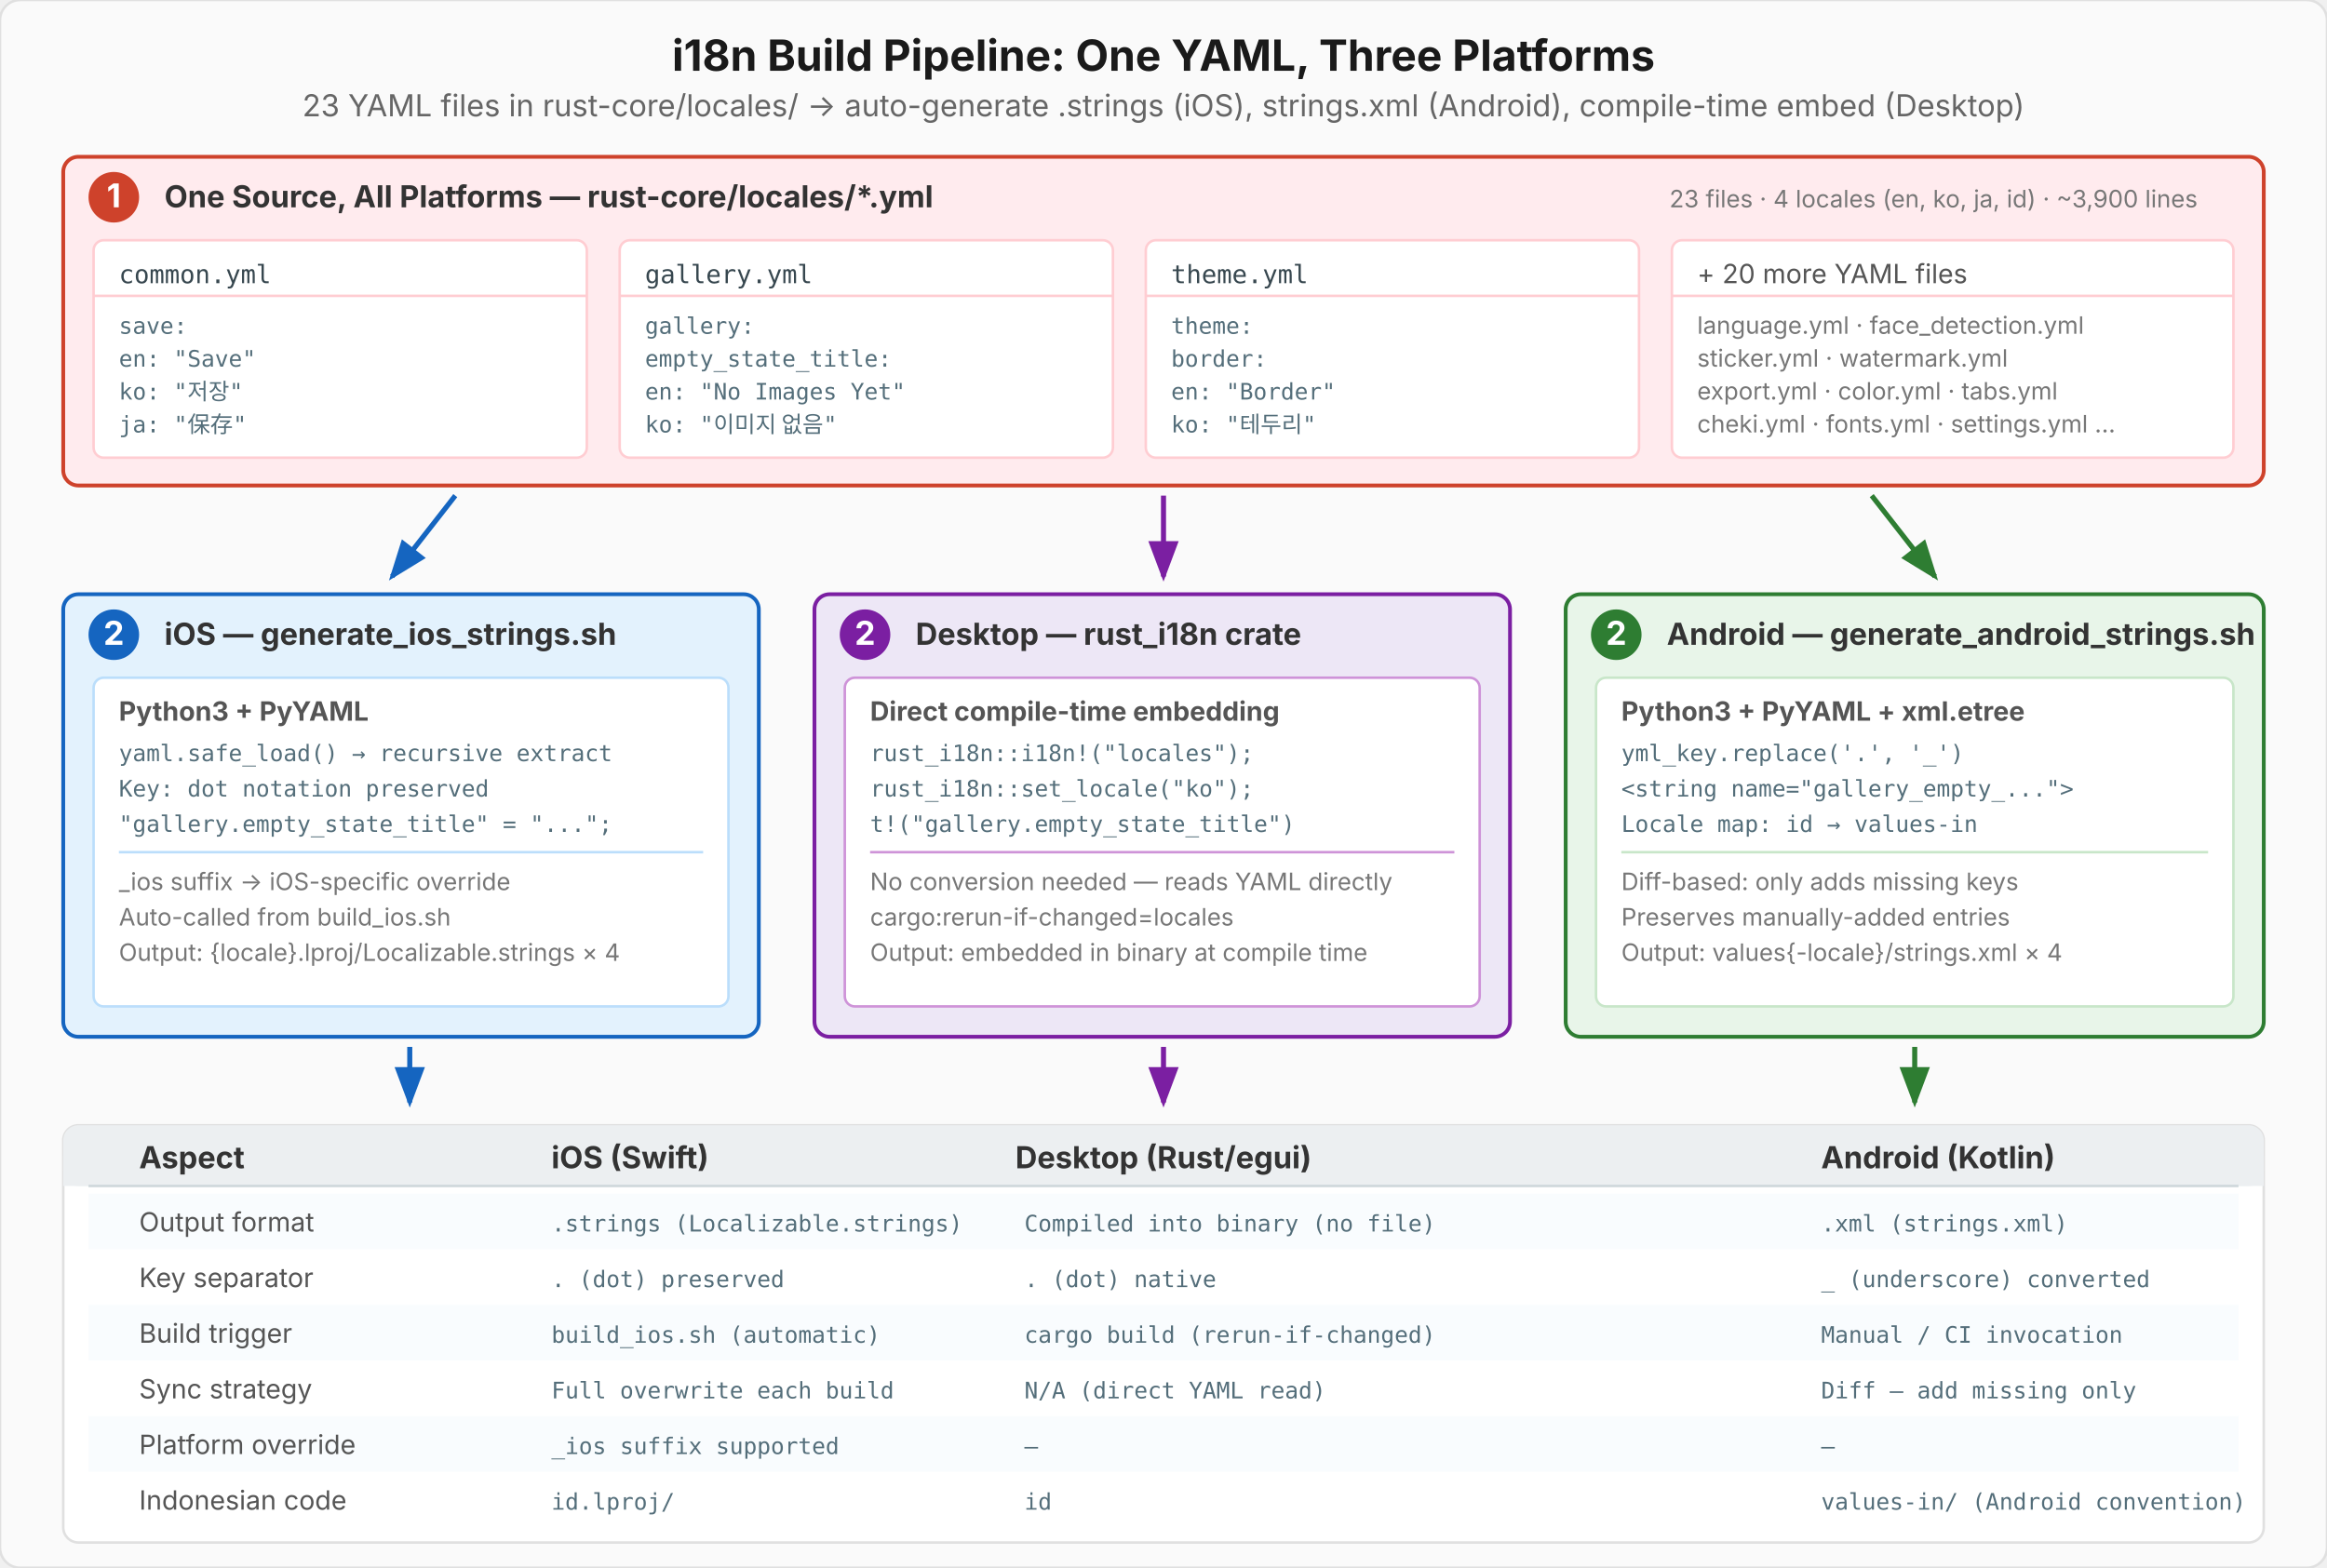
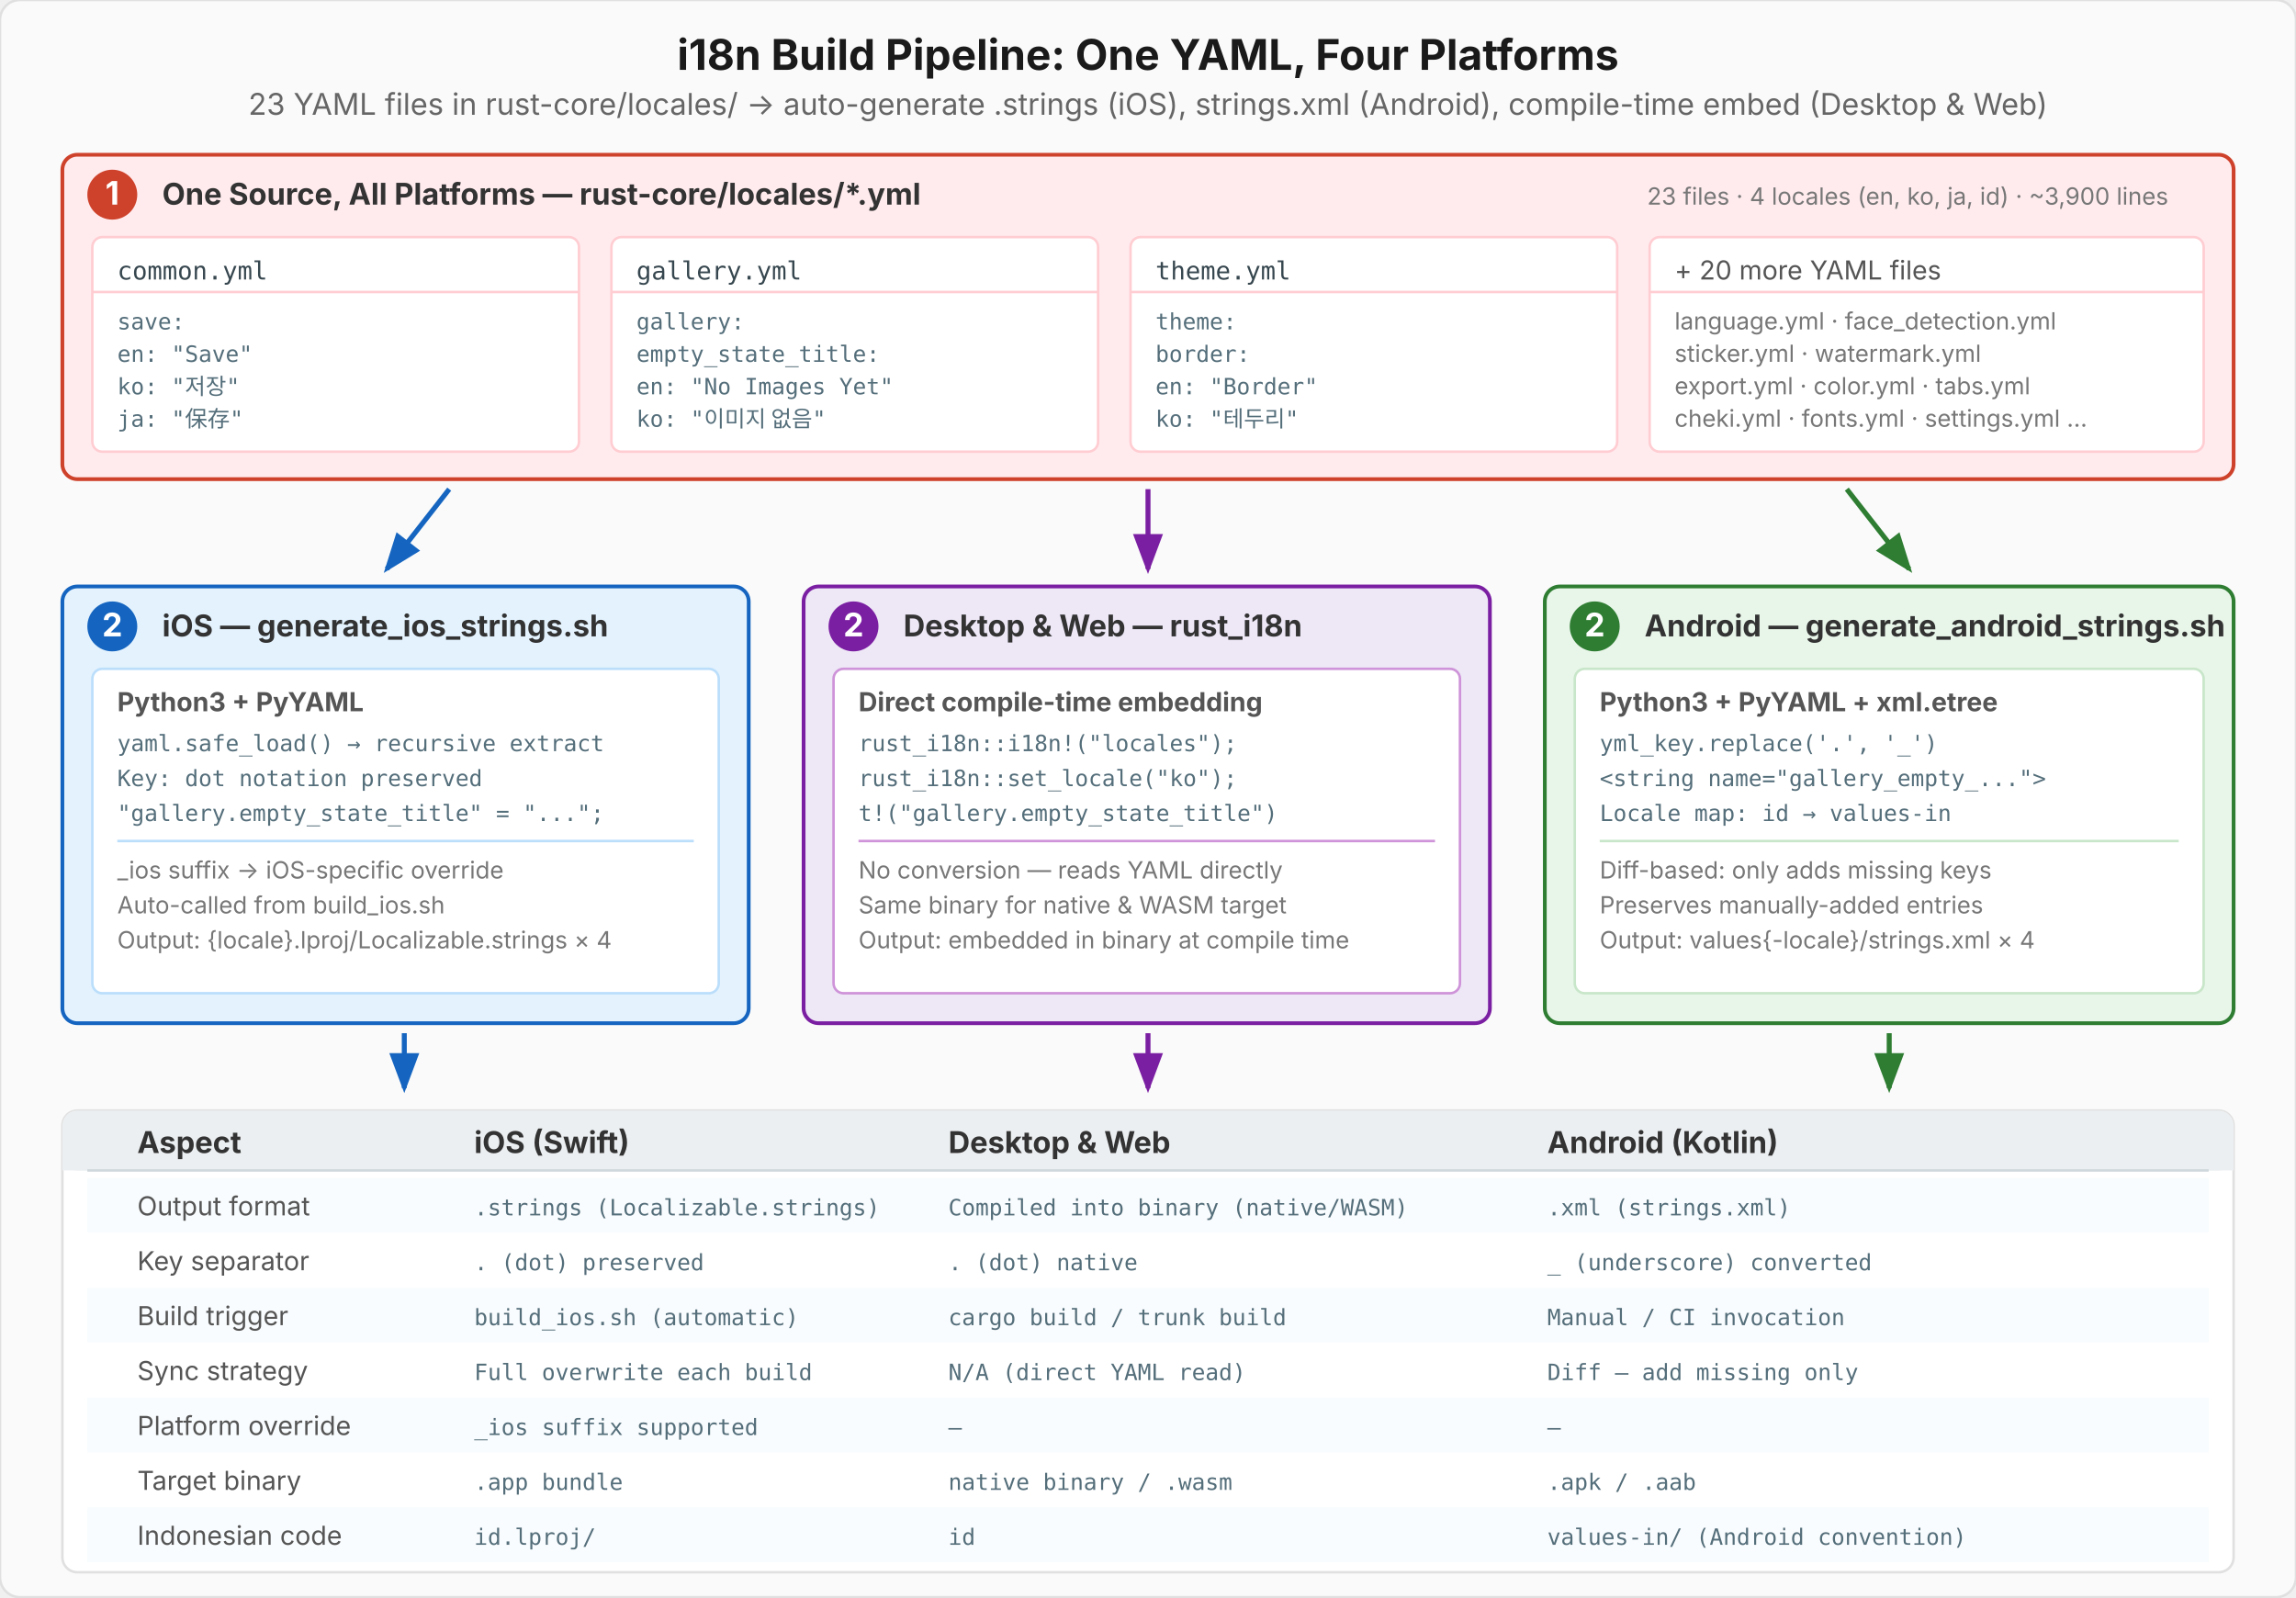
- <svg xmlns="http://www.w3.org/2000/svg" viewBox="0 0 920 620">
+ <svg xmlns="http://www.w3.org/2000/svg" viewBox="0 0 920 640">
  <defs>
    <marker id="ar-i18n" markerWidth="8" markerHeight="6" refX="7" refY="3" orient="auto">
      <polygon points="0 0, 8 3, 0 6" fill="#546E7A" />
    </marker>
    <marker id="ar-ios" markerWidth="8" markerHeight="6" refX="7" refY="3" orient="auto">
      <polygon points="0 0, 8 3, 0 6" fill="#1565C0" />
    </marker>
    <marker id="ar-dsk" markerWidth="8" markerHeight="6" refX="7" refY="3" orient="auto">
      <polygon points="0 0, 8 3, 0 6" fill="#7B1FA2" />
    </marker>
    <marker id="ar-and" markerWidth="8" markerHeight="6" refX="7" refY="3" orient="auto">
      <polygon points="0 0, 8 3, 0 6" fill="#2E7D32" />
    </marker>
    <style>
      text { font-family: 'Inter', 'Helvetica Neue', 'Arial', sans-serif; }
      .title { font-size: 17px; font-weight: bold; fill: #1a1a1a; }
      .subtitle { font-size: 12px; fill: #666; }
      .label { font-size: 12px; fill: #333; }
      .label-sm { font-size: 10.5px; fill: #555; }
      .label-xs { font-size: 9.5px; fill: #777; }
      .label-bold { font-size: 12px; fill: #333; font-weight: bold; }
      .code { font-family: 'JetBrains Mono', 'SF Mono', 'Fira Code', monospace; font-size: 10px; fill: #37474F; }
      .code-sm { font-family: 'JetBrains Mono', 'SF Mono', 'Fira Code', monospace; font-size: 9px; fill: #546E7A; }
      .step-num { font-size: 13px; font-weight: bold; fill: white; }
    </style>
  </defs>
-   <rect width="920" height="620" rx="8" fill="#fafafa" stroke="#e0e0e0" stroke-width="1" />
-   <text x="460" y="28" text-anchor="middle" class="title">i18n Build Pipeline: One YAML, Three Platforms</text>
-   <text x="460" y="46" text-anchor="middle" class="subtitle">23 YAML files in rust-core/locales/ → auto-generate .strings (iOS), strings.xml (Android), compile-time embed (Desktop)</text>
+   <rect width="920" height="640" rx="8" fill="#fafafa" stroke="#e0e0e0" stroke-width="1" />
+   <text x="460" y="28" text-anchor="middle" class="title">i18n Build Pipeline: One YAML, Four Platforms</text>
+   <text x="460" y="46" text-anchor="middle" class="subtitle">23 YAML files in rust-core/locales/ → auto-generate .strings (iOS), strings.xml (Android), compile-time embed (Desktop &amp; Web)</text>
  <rect x="25" y="62" width="870" height="130" rx="6" fill="#FFEBEE" stroke="#ce422b" stroke-width="1.5" />
  <circle cx="45" cy="78" r="10" fill="#ce422b" />
  <text x="45" y="82" text-anchor="middle" class="step-num">1</text>
  <text x="65" y="82" class="label-bold" fill="#ce422b">One Source, All Platforms — rust-core/locales/*.yml</text>
  <text x="660" y="82" class="label-xs">23 files · 4 locales (en, ko, ja, id) · ~3,900 lines</text>
  <rect x="37" y="95" width="195" height="86" rx="4" fill="white" stroke="#FFCDD2" stroke-width="1" />
  <text x="47" y="112" class="code" fill="#ce422b">common.yml</text>
  <line x1="37" y1="117" x2="232" y2="117" stroke="#FFCDD2" stroke-width="1" />
  <text x="47" y="132" class="code-sm">save:</text>
  <text x="47" y="145" class="code-sm">  en: "Save"</text>
  <text x="47" y="158" class="code-sm">  ko: "저장"</text>
  <text x="47" y="171" class="code-sm">  ja: "保存"</text>
  <rect x="245" y="95" width="195" height="86" rx="4" fill="white" stroke="#FFCDD2" stroke-width="1" />
  <text x="255" y="112" class="code" fill="#ce422b">gallery.yml</text>
  <line x1="245" y1="117" x2="440" y2="117" stroke="#FFCDD2" stroke-width="1" />
  <text x="255" y="132" class="code-sm">gallery:</text>
  <text x="255" y="145" class="code-sm">  empty_state_title:</text>
  <text x="255" y="158" class="code-sm">    en: "No Images Yet"</text>
  <text x="255" y="171" class="code-sm">    ko: "이미지 없음"</text>
  <rect x="453" y="95" width="195" height="86" rx="4" fill="white" stroke="#FFCDD2" stroke-width="1" />
  <text x="463" y="112" class="code" fill="#ce422b">theme.yml</text>
  <line x1="453" y1="117" x2="648" y2="117" stroke="#FFCDD2" stroke-width="1" />
  <text x="463" y="132" class="code-sm">theme:</text>
  <text x="463" y="145" class="code-sm">  border:</text>
  <text x="463" y="158" class="code-sm">    en: "Border"</text>
  <text x="463" y="171" class="code-sm">    ko: "테두리"</text>
  <rect x="661" y="95" width="222" height="86" rx="4" fill="white" stroke="#FFCDD2" stroke-width="1" />
  <text x="671" y="112" class="label-sm" fill="#999">+ 20 more YAML files</text>
  <line x1="661" y1="117" x2="883" y2="117" stroke="#FFCDD2" stroke-width="1" />
  <text x="671" y="132" class="label-xs">language.yml · face_detection.yml</text>
  <text x="671" y="145" class="label-xs">sticker.yml · watermark.yml</text>
  <text x="671" y="158" class="label-xs">export.yml · color.yml · tabs.yml</text>
  <text x="671" y="171" class="label-xs">cheki.yml · fonts.yml · settings.yml ...</text>
  <line x1="180" y1="196" x2="155" y2="228" stroke="#1565C0" stroke-width="2" marker-end="url(#ar-ios)" />
  <line x1="460" y1="196" x2="460" y2="228" stroke="#7B1FA2" stroke-width="2" marker-end="url(#ar-dsk)" />
  <line x1="740" y1="196" x2="765" y2="228" stroke="#2E7D32" stroke-width="2" marker-end="url(#ar-and)" />
  <rect x="25" y="235" width="275" height="175" rx="6" fill="#E3F2FD" stroke="#1565C0" stroke-width="1.5" />
  <circle cx="45" cy="251" r="10" fill="#1565C0" />
  <text x="45" y="255" text-anchor="middle" class="step-num">2</text>
  <text x="65" y="255" class="label-bold" fill="#1565C0">iOS — generate_ios_strings.sh</text>
  <rect x="37" y="268" width="251" height="130" rx="4" fill="white" stroke="#BBDEFB" stroke-width="1" />
  <text x="47" y="285" class="label-sm" fill="#1565C0" font-weight="bold">Python3 + PyYAML</text>
  <text x="47" y="301" class="code-sm">yaml.safe_load() → recursive extract</text>
  <text x="47" y="315" class="code-sm">Key: dot notation preserved</text>
  <text x="47" y="329" class="code-sm">"gallery.empty_state_title" = "...";</text>
  <line x1="47" y1="337" x2="278" y2="337" stroke="#BBDEFB" stroke-width="1" />
  <text x="47" y="352" class="label-xs" fill="#1565C0">_ios suffix → iOS-specific override</text>
  <text x="47" y="366" class="label-xs" fill="#1565C0">Auto-called from build_ios.sh</text>
  <text x="47" y="380" class="label-xs">Output: {locale}.lproj/Localizable.strings × 4</text>
  <rect x="322" y="235" width="275" height="175" rx="6" fill="#EDE7F6" stroke="#7B1FA2" stroke-width="1.5" />
  <circle cx="342" cy="251" r="10" fill="#7B1FA2" />
  <text x="342" y="255" text-anchor="middle" class="step-num">2</text>
-   <text x="362" y="255" class="label-bold" fill="#7B1FA2">Desktop — rust_i18n crate</text>
+   <text x="362" y="255" class="label-bold" fill="#7B1FA2">Desktop &amp; Web — rust_i18n</text>
  <rect x="334" y="268" width="251" height="130" rx="4" fill="white" stroke="#CE93D8" stroke-width="1" />
  <text x="344" y="285" class="label-sm" fill="#7B1FA2" font-weight="bold">Direct compile-time embedding</text>
  <text x="344" y="301" class="code-sm">rust_i18n::i18n!("locales");</text>
  <text x="344" y="315" class="code-sm">rust_i18n::set_locale("ko");</text>
  <text x="344" y="329" class="code-sm">t!("gallery.empty_state_title")</text>
  <line x1="344" y1="337" x2="575" y2="337" stroke="#CE93D8" stroke-width="1" />
-   <text x="344" y="352" class="label-xs" fill="#7B1FA2">No conversion needed — reads YAML directly</text>
-   <text x="344" y="366" class="label-xs" fill="#7B1FA2">cargo:rerun-if-changed=locales</text>
+   <text x="344" y="352" class="label-xs" fill="#7B1FA2">No conversion — reads YAML directly</text>
+   <text x="344" y="366" class="label-xs" fill="#7B1FA2">Same binary for native &amp; WASM target</text>
  <text x="344" y="380" class="label-xs">Output: embedded in binary at compile time</text>
  <rect x="619" y="235" width="276" height="175" rx="6" fill="#E8F5E9" stroke="#2E7D32" stroke-width="1.5" />
  <circle cx="639" cy="251" r="10" fill="#2E7D32" />
  <text x="639" y="255" text-anchor="middle" class="step-num">2</text>
  <text x="659" y="255" class="label-bold" fill="#2E7D32">Android — generate_android_strings.sh</text>
  <rect x="631" y="268" width="252" height="130" rx="4" fill="white" stroke="#C8E6C9" stroke-width="1" />
  <text x="641" y="285" class="label-sm" fill="#2E7D32" font-weight="bold">Python3 + PyYAML + xml.etree</text>
  <text x="641" y="301" class="code-sm">yml_key.replace('.', '_')</text>
  <text x="641" y="315" class="code-sm">&lt;string name="gallery_empty_..."&gt;</text>
  <text x="641" y="329" class="code-sm">Locale map: id → values-in</text>
  <line x1="641" y1="337" x2="873" y2="337" stroke="#C8E6C9" stroke-width="1" />
  <text x="641" y="352" class="label-xs" fill="#2E7D32">Diff-based: only adds missing keys</text>
  <text x="641" y="366" class="label-xs" fill="#2E7D32">Preserves manually-added entries</text>
  <text x="641" y="380" class="label-xs">Output: values{-locale}/strings.xml × 4</text>
  <line x1="162" y1="414" x2="162" y2="436" stroke="#1565C0" stroke-width="2" marker-end="url(#ar-ios)" />
  <line x1="460" y1="414" x2="460" y2="436" stroke="#7B1FA2" stroke-width="2" marker-end="url(#ar-dsk)" />
  <line x1="757" y1="414" x2="757" y2="436" stroke="#2E7D32" stroke-width="2" marker-end="url(#ar-and)" />
-   <rect x="25" y="445" width="870" height="165" rx="6" fill="white" stroke="#e0e0e0" stroke-width="1" />
+   <rect x="25" y="445" width="870" height="185" rx="6" fill="white" stroke="#e0e0e0" stroke-width="1" />
  <rect x="25" y="445" width="870" height="24" rx="6" fill="#ECEFF1" />
  <rect x="25" y="457" width="870" height="12" fill="#ECEFF1" />
  <text x="55" y="462" class="label-bold" fill="#546E7A">Aspect</text>
-   <text x="218" y="462" class="label-bold" fill="#1565C0">iOS (Swift)</text>
-   <text x="460" y="462" text-anchor="middle" class="label-bold" fill="#7B1FA2">Desktop (Rust/egui)</text>
-   <text x="720" y="462" class="label-bold" fill="#2E7D32">Android (Kotlin)</text>
+   <text x="190" y="462" class="label-bold" fill="#1565C0">iOS (Swift)</text>
+   <text x="380" y="462" class="label-bold" fill="#7B1FA2">Desktop &amp; Web</text>
+   <text x="620" y="462" class="label-bold" fill="#2E7D32">Android (Kotlin)</text>
  <line x1="35" y1="469" x2="885" y2="469" stroke="#CFD8DC" stroke-width="1" />
  <rect x="35" y="472" width="850" height="22" rx="0" fill="#E3F2FD" fill-opacity="0.2" />
  <text x="55" y="487" class="label-sm">Output format</text>
-   <text x="218" y="487" class="code-sm">.strings (Localizable.strings)</text>
-   <text x="405" y="487" class="code-sm">Compiled into binary (no file)</text>
-   <text x="720" y="487" class="code-sm">.xml (strings.xml)</text>
+   <text x="190" y="487" class="code-sm">.strings (Localizable.strings)</text>
+   <text x="380" y="487" class="code-sm">Compiled into binary (native/WASM)</text>
+   <text x="620" y="487" class="code-sm">.xml (strings.xml)</text>
  <text x="55" y="509" class="label-sm">Key separator</text>
-   <text x="218" y="509" class="code-sm">. (dot) preserved</text>
-   <text x="405" y="509" class="code-sm">. (dot) native</text>
-   <text x="720" y="509" class="code-sm">_ (underscore) converted</text>
+   <text x="190" y="509" class="code-sm">. (dot) preserved</text>
+   <text x="380" y="509" class="code-sm">. (dot) native</text>
+   <text x="620" y="509" class="code-sm">_ (underscore) converted</text>
  <rect x="35" y="516" width="850" height="22" rx="0" fill="#E3F2FD" fill-opacity="0.2" />
  <text x="55" y="531" class="label-sm">Build trigger</text>
-   <text x="218" y="531" class="code-sm">build_ios.sh (automatic)</text>
-   <text x="405" y="531" class="code-sm">cargo build (rerun-if-changed)</text>
-   <text x="720" y="531" class="code-sm">Manual / CI invocation</text>
+   <text x="190" y="531" class="code-sm">build_ios.sh (automatic)</text>
+   <text x="380" y="531" class="code-sm">cargo build / trunk build</text>
+   <text x="620" y="531" class="code-sm">Manual / CI invocation</text>
  <text x="55" y="553" class="label-sm">Sync strategy</text>
-   <text x="218" y="553" class="code-sm">Full overwrite each build</text>
-   <text x="405" y="553" class="code-sm">N/A (direct YAML read)</text>
-   <text x="720" y="553" class="code-sm">Diff — add missing only</text>
+   <text x="190" y="553" class="code-sm">Full overwrite each build</text>
+   <text x="380" y="553" class="code-sm">N/A (direct YAML read)</text>
+   <text x="620" y="553" class="code-sm">Diff — add missing only</text>
  <rect x="35" y="560" width="850" height="22" rx="0" fill="#E3F2FD" fill-opacity="0.2" />
  <text x="55" y="575" class="label-sm">Platform override</text>
-   <text x="218" y="575" class="code-sm">_ios suffix supported</text>
-   <text x="405" y="575" class="code-sm">—</text>
-   <text x="720" y="575" class="code-sm">—</text>
-   <text x="55" y="597" class="label-sm">Indonesian code</text>
-   <text x="218" y="597" class="code-sm">id.lproj/</text>
-   <text x="405" y="597" class="code-sm">id</text>
-   <text x="720" y="597" class="code-sm">values-in/ (Android convention)</text>
+   <text x="190" y="575" class="code-sm">_ios suffix supported</text>
+   <text x="380" y="575" class="code-sm">—</text>
+   <text x="620" y="575" class="code-sm">—</text>
+   <text x="55" y="597" class="label-sm">Target binary</text>
+   <text x="190" y="597" class="code-sm">.app bundle</text>
+   <text x="380" y="597" class="code-sm">native binary / .wasm</text>
+   <text x="620" y="597" class="code-sm">.apk / .aab</text>
+   <rect x="35" y="604" width="850" height="22" rx="0" fill="#E3F2FD" fill-opacity="0.2" />
+   <text x="55" y="619" class="label-sm">Indonesian code</text>
+   <text x="190" y="619" class="code-sm">id.lproj/</text>
+   <text x="380" y="619" class="code-sm">id</text>
+   <text x="620" y="619" class="code-sm">values-in/ (Android convention)</text>
</svg>
